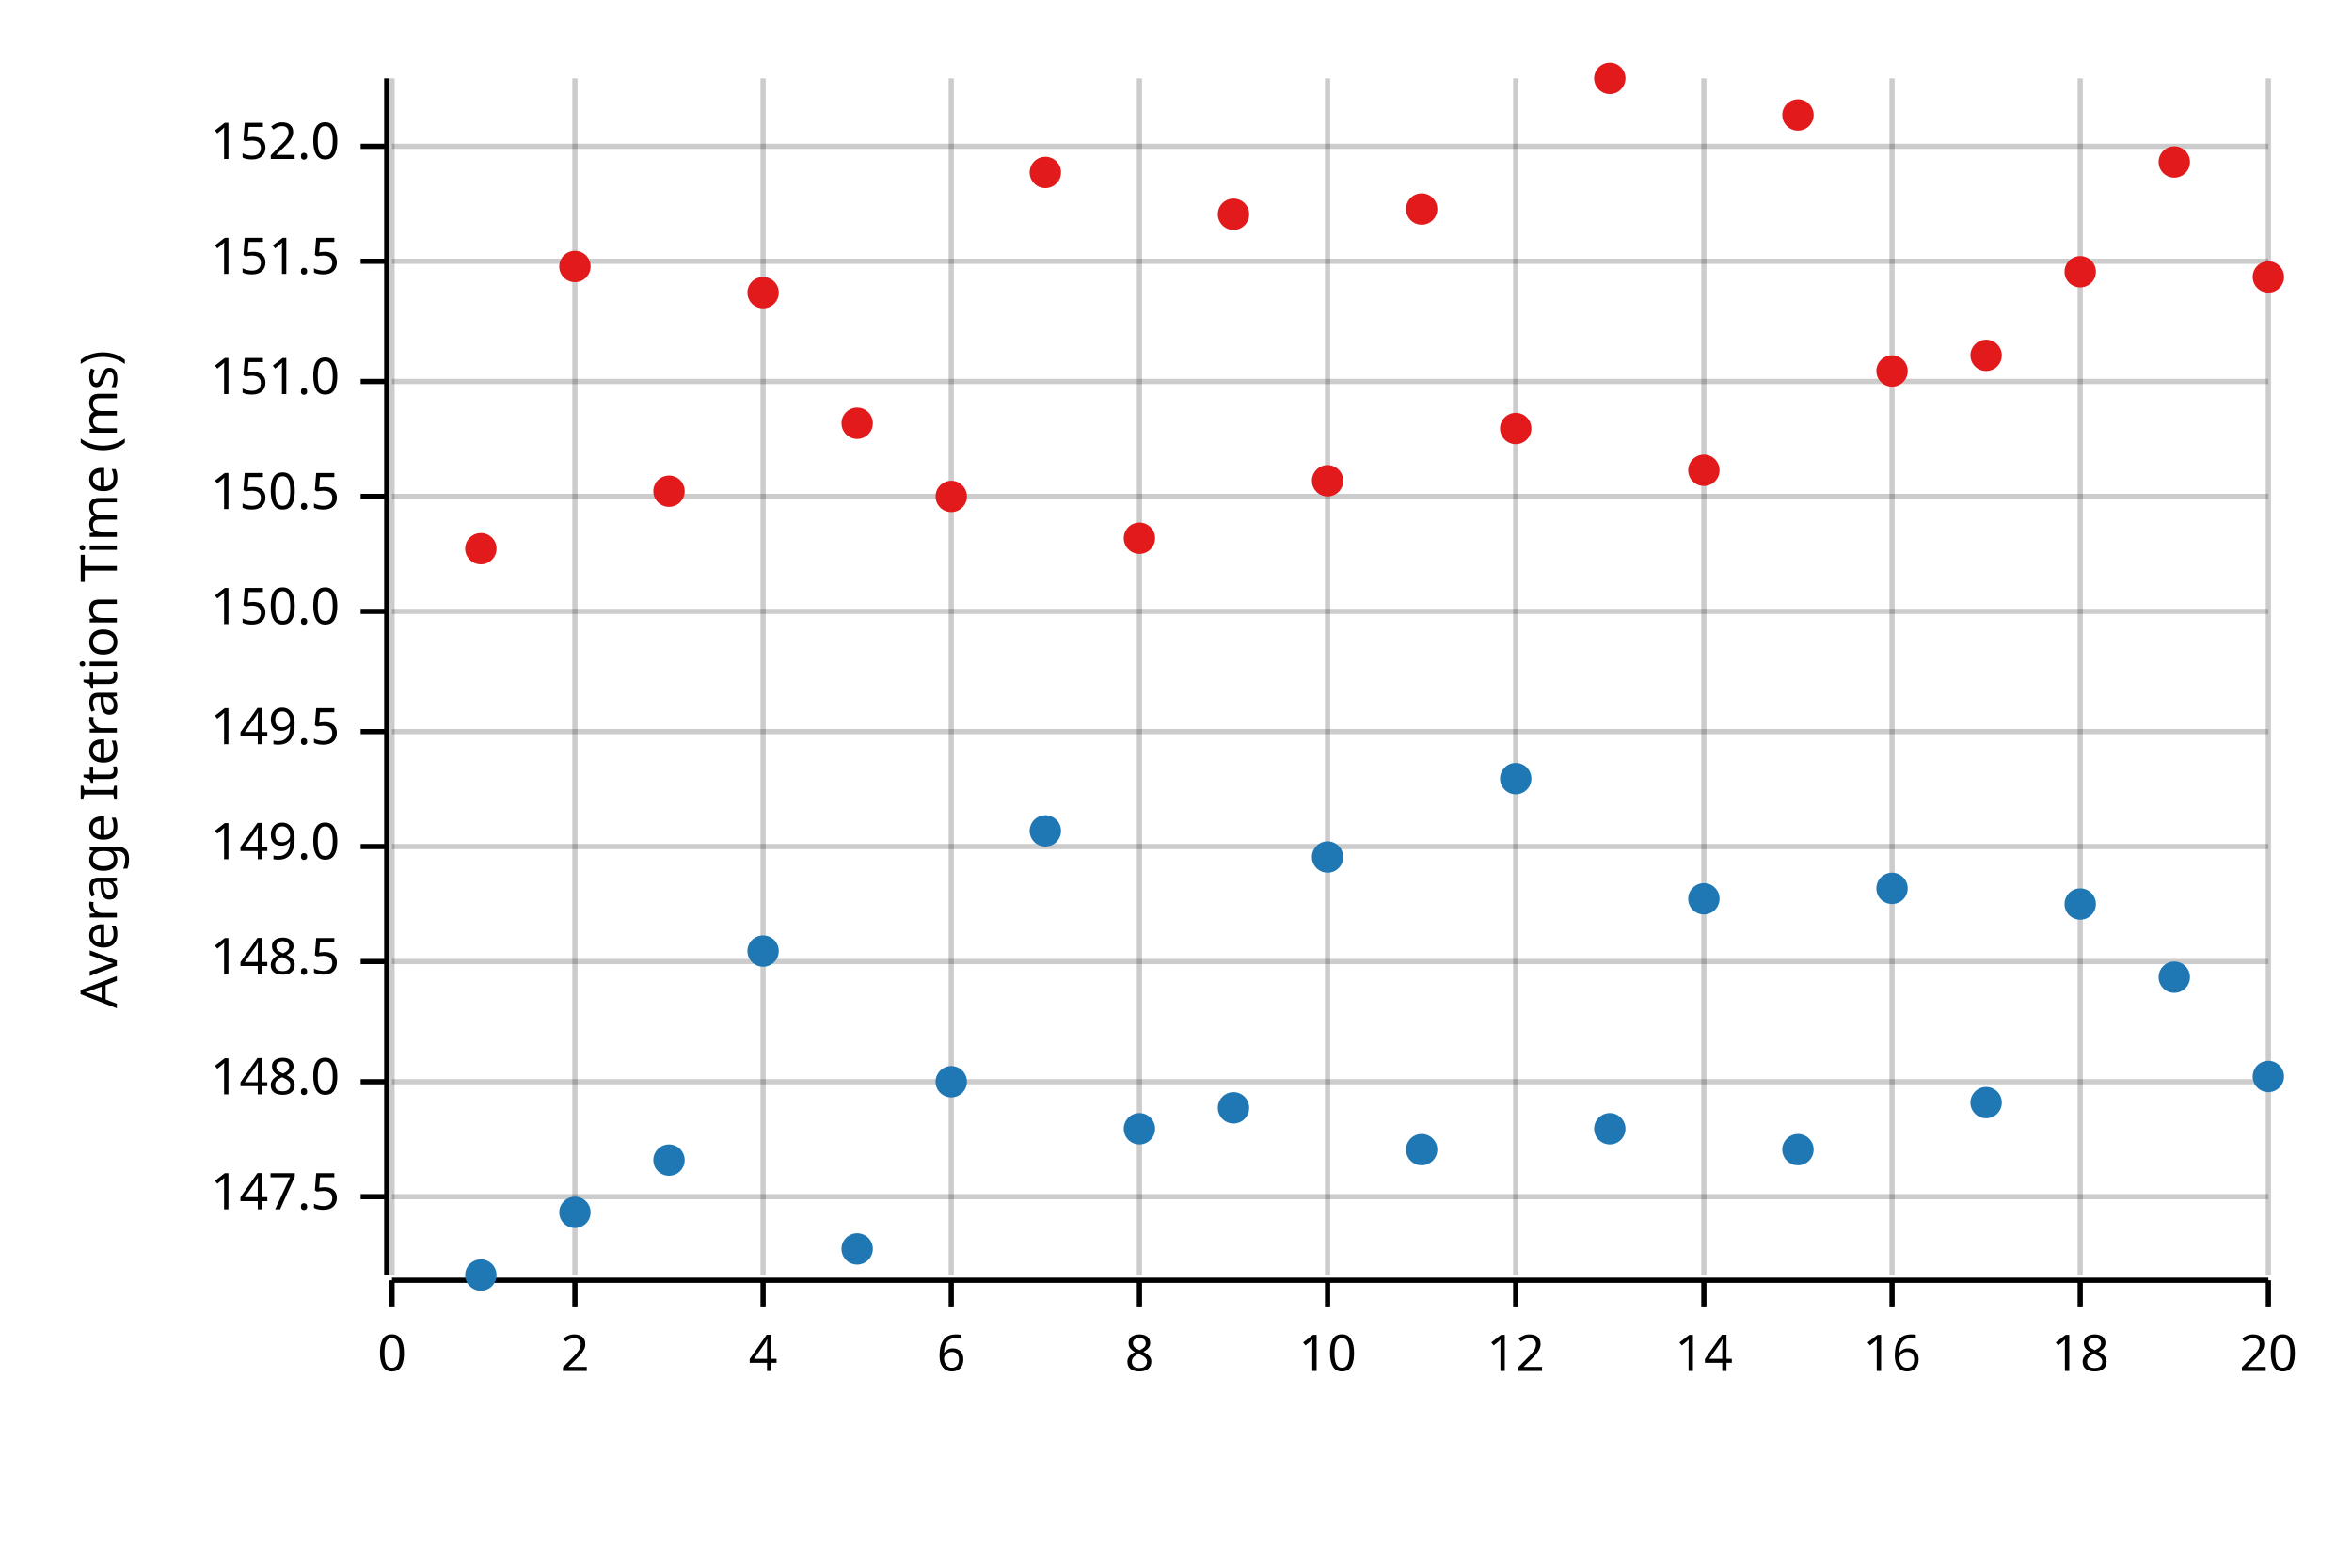
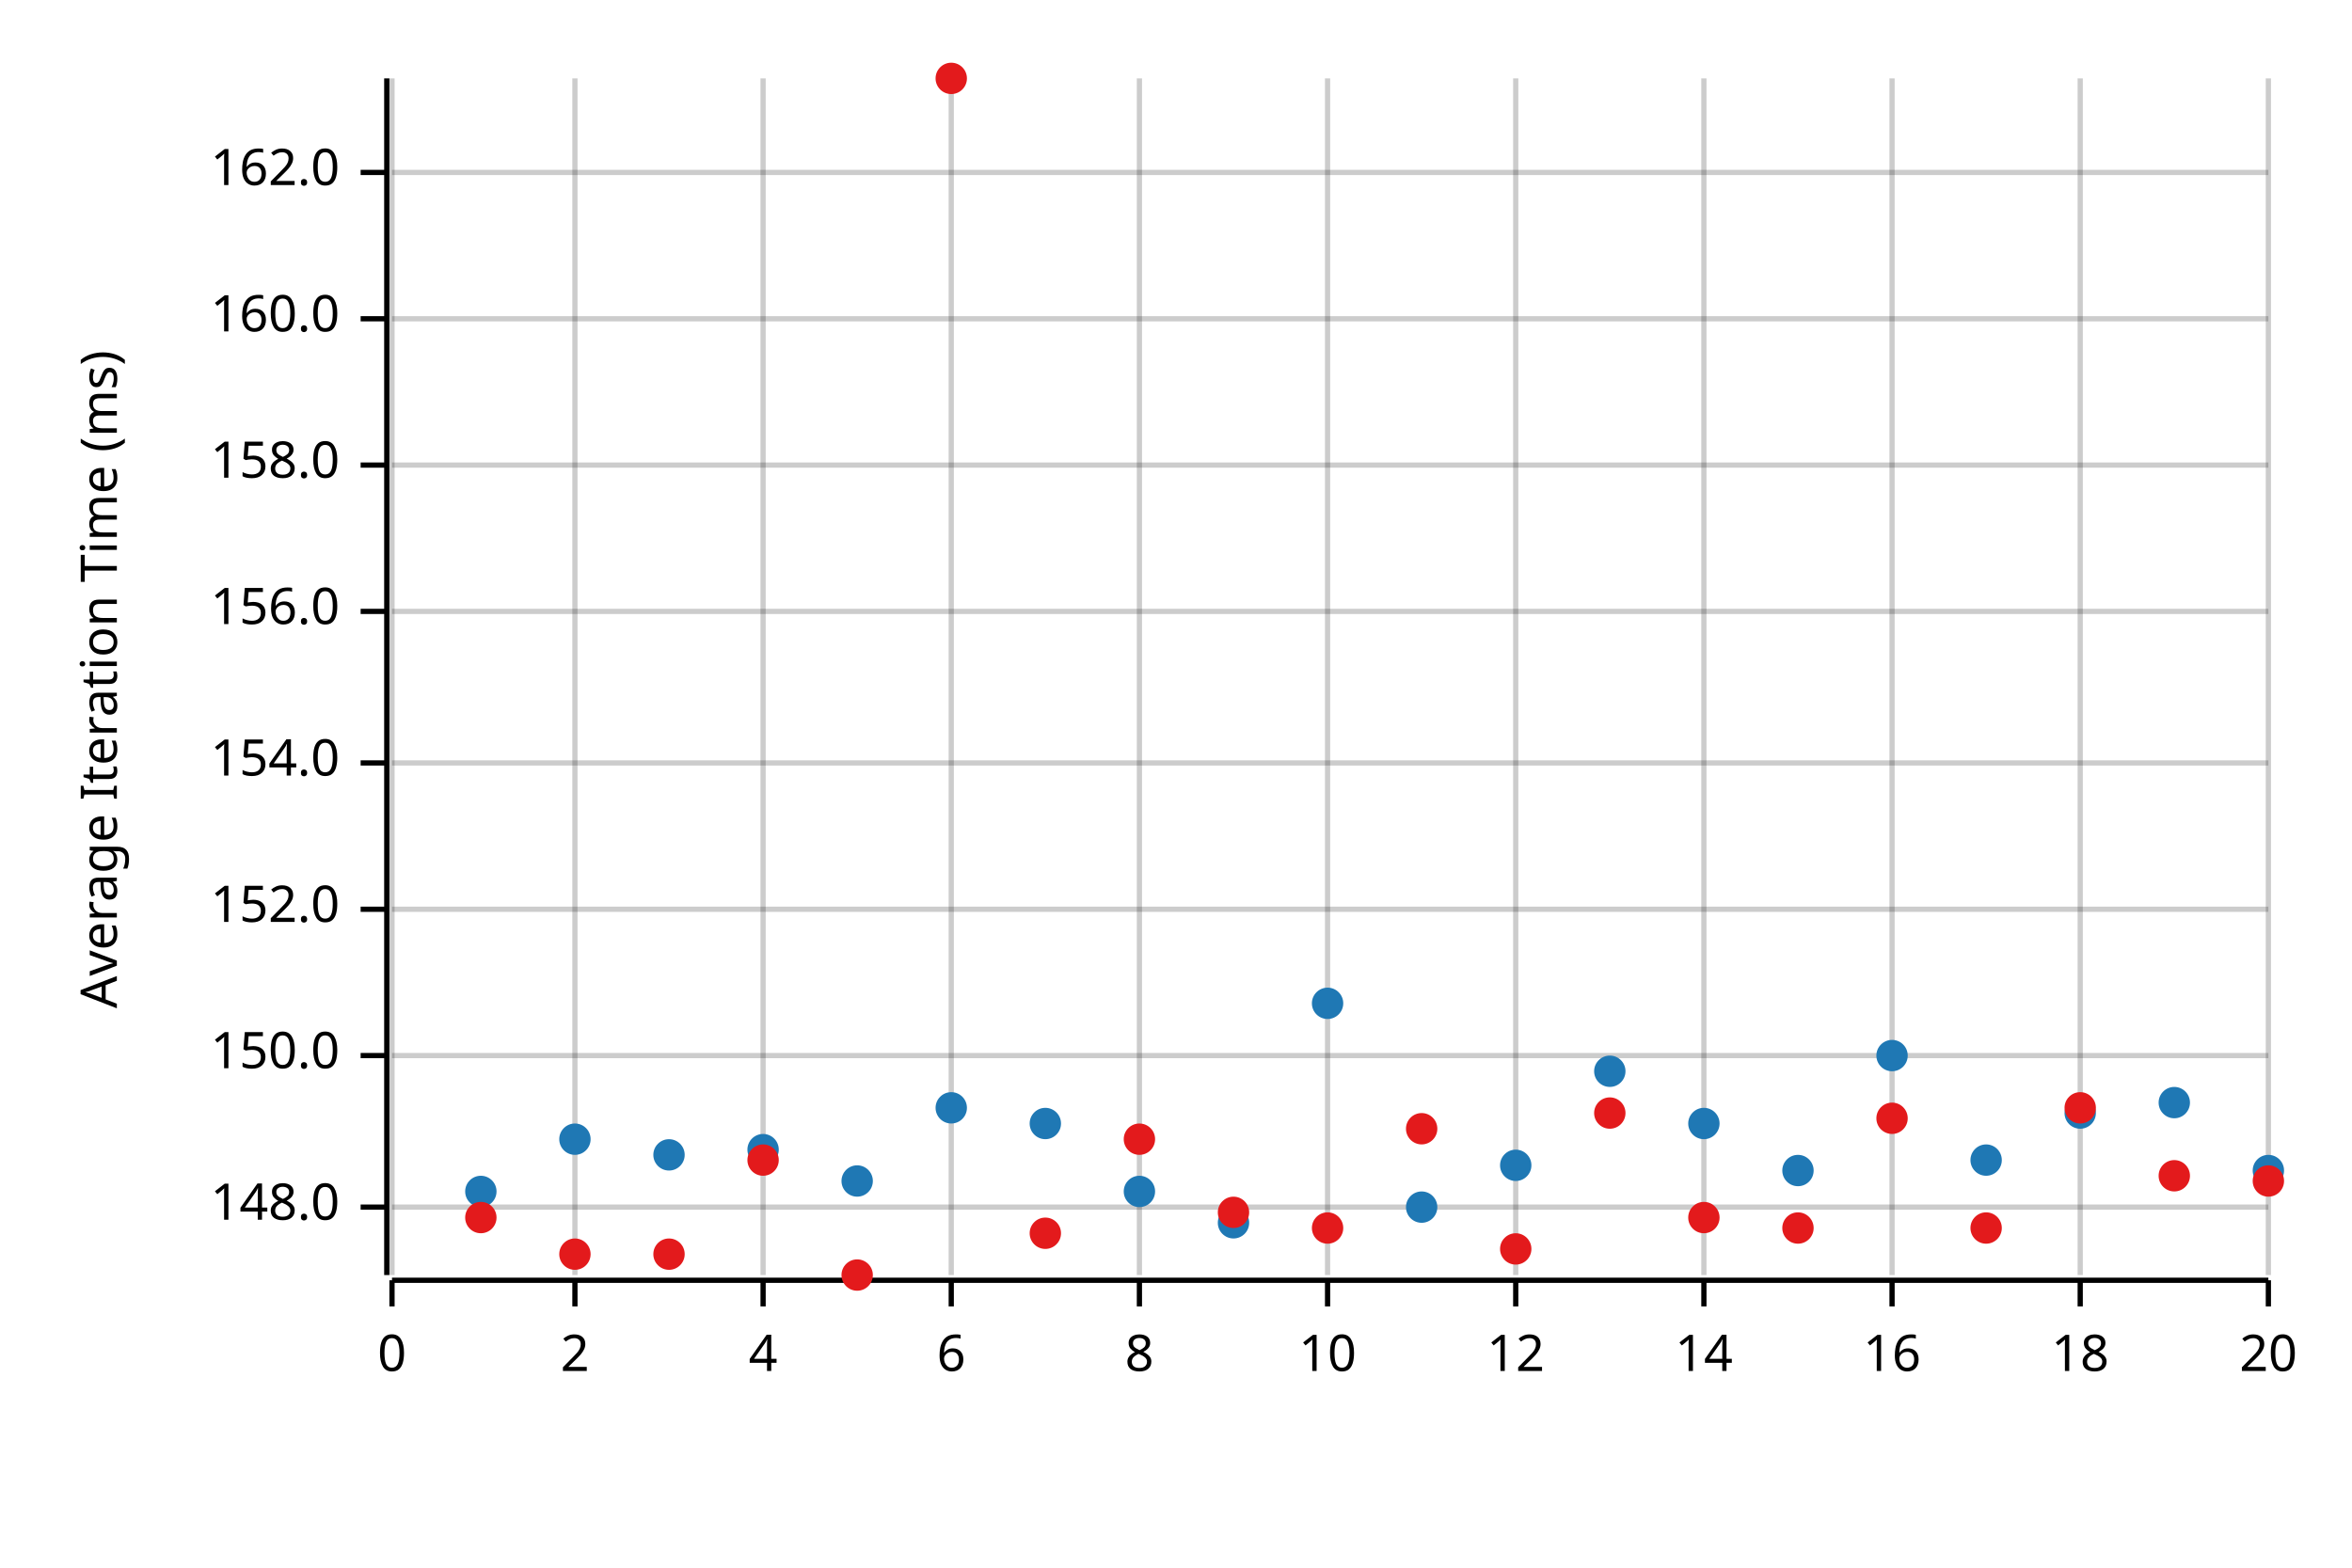
<svg xmlns="http://www.w3.org/2000/svg" width="450" height="300" viewBox="0 0 450 300">
  <text x="15" y="130" dy="0.76em" text-anchor="middle" font-family="sans-serif" font-size="9.677" opacity="1" fill="#000000" transform="rotate(270, 15, 130)">
Average Iteration Time (ms)
</text>
  <line opacity="0.2" stroke="#000000" stroke-width="1" x1="75" y1="244" x2="75" y2="15" />
  <line opacity="0.2" stroke="#000000" stroke-width="1" x1="110" y1="244" x2="110" y2="15" />
  <line opacity="0.2" stroke="#000000" stroke-width="1" x1="146" y1="244" x2="146" y2="15" />
  <line opacity="0.2" stroke="#000000" stroke-width="1" x1="182" y1="244" x2="182" y2="15" />
  <line opacity="0.2" stroke="#000000" stroke-width="1" x1="218" y1="244" x2="218" y2="15" />
  <line opacity="0.2" stroke="#000000" stroke-width="1" x1="254" y1="244" x2="254" y2="15" />
  <line opacity="0.2" stroke="#000000" stroke-width="1" x1="290" y1="244" x2="290" y2="15" />
  <line opacity="0.2" stroke="#000000" stroke-width="1" x1="326" y1="244" x2="326" y2="15" />
  <line opacity="0.2" stroke="#000000" stroke-width="1" x1="362" y1="244" x2="362" y2="15" />
  <line opacity="0.2" stroke="#000000" stroke-width="1" x1="398" y1="244" x2="398" y2="15" />
  <line opacity="0.2" stroke="#000000" stroke-width="1" x1="434" y1="244" x2="434" y2="15" />
-   <line opacity="0.2" stroke="#000000" stroke-width="1" x1="75" y1="229" x2="434" y2="229" />
-   <line opacity="0.2" stroke="#000000" stroke-width="1" x1="75" y1="207" x2="434" y2="207" />
-   <line opacity="0.2" stroke="#000000" stroke-width="1" x1="75" y1="184" x2="434" y2="184" />
-   <line opacity="0.2" stroke="#000000" stroke-width="1" x1="75" y1="162" x2="434" y2="162" />
-   <line opacity="0.2" stroke="#000000" stroke-width="1" x1="75" y1="140" x2="434" y2="140" />
+   <line opacity="0.2" stroke="#000000" stroke-width="1" x1="75" y1="231" x2="434" y2="231" />
+   <line opacity="0.2" stroke="#000000" stroke-width="1" x1="75" y1="202" x2="434" y2="202" />
+   <line opacity="0.2" stroke="#000000" stroke-width="1" x1="75" y1="174" x2="434" y2="174" />
+   <line opacity="0.2" stroke="#000000" stroke-width="1" x1="75" y1="146" x2="434" y2="146" />
  <line opacity="0.2" stroke="#000000" stroke-width="1" x1="75" y1="117" x2="434" y2="117" />
-   <line opacity="0.2" stroke="#000000" stroke-width="1" x1="75" y1="95" x2="434" y2="95" />
-   <line opacity="0.2" stroke="#000000" stroke-width="1" x1="75" y1="73" x2="434" y2="73" />
-   <line opacity="0.2" stroke="#000000" stroke-width="1" x1="75" y1="50" x2="434" y2="50" />
-   <line opacity="0.2" stroke="#000000" stroke-width="1" x1="75" y1="28" x2="434" y2="28" />
+   <line opacity="0.2" stroke="#000000" stroke-width="1" x1="75" y1="89" x2="434" y2="89" />
+   <line opacity="0.2" stroke="#000000" stroke-width="1" x1="75" y1="61" x2="434" y2="61" />
+   <line opacity="0.2" stroke="#000000" stroke-width="1" x1="75" y1="33" x2="434" y2="33" />
  <polyline fill="none" opacity="1" stroke="#000000" stroke-width="1" points="74,15 74,244 " />
-   <text x="65" y="229" dy="0.5ex" text-anchor="end" font-family="sans-serif" font-size="9.677" opacity="1" fill="#000000">
- 147.5
- </text>
-   <polyline fill="none" opacity="1" stroke="#000000" stroke-width="1" points="69,229 74,229 " />
-   <text x="65" y="207" dy="0.5ex" text-anchor="end" font-family="sans-serif" font-size="9.677" opacity="1" fill="#000000">
+   <text x="65" y="231" dy="0.5ex" text-anchor="end" font-family="sans-serif" font-size="9.677" opacity="1" fill="#000000">
148.0
</text>
-   <polyline fill="none" opacity="1" stroke="#000000" stroke-width="1" points="69,207 74,207 " />
-   <text x="65" y="184" dy="0.5ex" text-anchor="end" font-family="sans-serif" font-size="9.677" opacity="1" fill="#000000">
- 148.5
- </text>
-   <polyline fill="none" opacity="1" stroke="#000000" stroke-width="1" points="69,184 74,184 " />
-   <text x="65" y="162" dy="0.5ex" text-anchor="end" font-family="sans-serif" font-size="9.677" opacity="1" fill="#000000">
- 149.0
- </text>
-   <polyline fill="none" opacity="1" stroke="#000000" stroke-width="1" points="69,162 74,162 " />
-   <text x="65" y="140" dy="0.5ex" text-anchor="end" font-family="sans-serif" font-size="9.677" opacity="1" fill="#000000">
- 149.5
- </text>
-   <polyline fill="none" opacity="1" stroke="#000000" stroke-width="1" points="69,140 74,140 " />
-   <text x="65" y="117" dy="0.5ex" text-anchor="end" font-family="sans-serif" font-size="9.677" opacity="1" fill="#000000">
+   <polyline fill="none" opacity="1" stroke="#000000" stroke-width="1" points="69,231 74,231 " />
+   <text x="65" y="202" dy="0.5ex" text-anchor="end" font-family="sans-serif" font-size="9.677" opacity="1" fill="#000000">
150.0
</text>
-   <polyline fill="none" opacity="1" stroke="#000000" stroke-width="1" points="69,117 74,117 " />
-   <text x="65" y="95" dy="0.5ex" text-anchor="end" font-family="sans-serif" font-size="9.677" opacity="1" fill="#000000">
- 150.5
- </text>
-   <polyline fill="none" opacity="1" stroke="#000000" stroke-width="1" points="69,95 74,95 " />
-   <text x="65" y="73" dy="0.5ex" text-anchor="end" font-family="sans-serif" font-size="9.677" opacity="1" fill="#000000">
- 151.0
- </text>
-   <polyline fill="none" opacity="1" stroke="#000000" stroke-width="1" points="69,73 74,73 " />
-   <text x="65" y="50" dy="0.5ex" text-anchor="end" font-family="sans-serif" font-size="9.677" opacity="1" fill="#000000">
- 151.5
- </text>
-   <polyline fill="none" opacity="1" stroke="#000000" stroke-width="1" points="69,50 74,50 " />
-   <text x="65" y="28" dy="0.5ex" text-anchor="end" font-family="sans-serif" font-size="9.677" opacity="1" fill="#000000">
+   <polyline fill="none" opacity="1" stroke="#000000" stroke-width="1" points="69,202 74,202 " />
+   <text x="65" y="174" dy="0.5ex" text-anchor="end" font-family="sans-serif" font-size="9.677" opacity="1" fill="#000000">
152.0
</text>
-   <polyline fill="none" opacity="1" stroke="#000000" stroke-width="1" points="69,28 74,28 " />
+   <polyline fill="none" opacity="1" stroke="#000000" stroke-width="1" points="69,174 74,174 " />
+   <text x="65" y="146" dy="0.5ex" text-anchor="end" font-family="sans-serif" font-size="9.677" opacity="1" fill="#000000">
+ 154.0
+ </text>
+   <polyline fill="none" opacity="1" stroke="#000000" stroke-width="1" points="69,146 74,146 " />
+   <text x="65" y="117" dy="0.5ex" text-anchor="end" font-family="sans-serif" font-size="9.677" opacity="1" fill="#000000">
+ 156.0
+ </text>
+   <polyline fill="none" opacity="1" stroke="#000000" stroke-width="1" points="69,117 74,117 " />
+   <text x="65" y="89" dy="0.5ex" text-anchor="end" font-family="sans-serif" font-size="9.677" opacity="1" fill="#000000">
+ 158.0
+ </text>
+   <polyline fill="none" opacity="1" stroke="#000000" stroke-width="1" points="69,89 74,89 " />
+   <text x="65" y="61" dy="0.5ex" text-anchor="end" font-family="sans-serif" font-size="9.677" opacity="1" fill="#000000">
+ 160.0
+ </text>
+   <polyline fill="none" opacity="1" stroke="#000000" stroke-width="1" points="69,61 74,61 " />
+   <text x="65" y="33" dy="0.5ex" text-anchor="end" font-family="sans-serif" font-size="9.677" opacity="1" fill="#000000">
+ 162.0
+ </text>
+   <polyline fill="none" opacity="1" stroke="#000000" stroke-width="1" points="69,33 74,33 " />
  <polyline fill="none" opacity="1" stroke="#000000" stroke-width="1" points="75,245 434,245 " />
  <text x="75" y="255" dy="0.76em" text-anchor="middle" font-family="sans-serif" font-size="9.677" opacity="1" fill="#000000">
0
</text>
  <polyline fill="none" opacity="1" stroke="#000000" stroke-width="1" points="75,245 75,250 " />
  <text x="110" y="255" dy="0.76em" text-anchor="middle" font-family="sans-serif" font-size="9.677" opacity="1" fill="#000000">
2
</text>
  <polyline fill="none" opacity="1" stroke="#000000" stroke-width="1" points="110,245 110,250 " />
  <text x="146" y="255" dy="0.76em" text-anchor="middle" font-family="sans-serif" font-size="9.677" opacity="1" fill="#000000">
4
</text>
  <polyline fill="none" opacity="1" stroke="#000000" stroke-width="1" points="146,245 146,250 " />
  <text x="182" y="255" dy="0.76em" text-anchor="middle" font-family="sans-serif" font-size="9.677" opacity="1" fill="#000000">
6
</text>
  <polyline fill="none" opacity="1" stroke="#000000" stroke-width="1" points="182,245 182,250 " />
  <text x="218" y="255" dy="0.76em" text-anchor="middle" font-family="sans-serif" font-size="9.677" opacity="1" fill="#000000">
8
</text>
  <polyline fill="none" opacity="1" stroke="#000000" stroke-width="1" points="218,245 218,250 " />
  <text x="254" y="255" dy="0.76em" text-anchor="middle" font-family="sans-serif" font-size="9.677" opacity="1" fill="#000000">
10
</text>
  <polyline fill="none" opacity="1" stroke="#000000" stroke-width="1" points="254,245 254,250 " />
  <text x="290" y="255" dy="0.76em" text-anchor="middle" font-family="sans-serif" font-size="9.677" opacity="1" fill="#000000">
12
</text>
  <polyline fill="none" opacity="1" stroke="#000000" stroke-width="1" points="290,245 290,250 " />
  <text x="326" y="255" dy="0.76em" text-anchor="middle" font-family="sans-serif" font-size="9.677" opacity="1" fill="#000000">
14
</text>
  <polyline fill="none" opacity="1" stroke="#000000" stroke-width="1" points="326,245 326,250 " />
  <text x="362" y="255" dy="0.76em" text-anchor="middle" font-family="sans-serif" font-size="9.677" opacity="1" fill="#000000">
16
</text>
  <polyline fill="none" opacity="1" stroke="#000000" stroke-width="1" points="362,245 362,250 " />
  <text x="398" y="255" dy="0.76em" text-anchor="middle" font-family="sans-serif" font-size="9.677" opacity="1" fill="#000000">
18
</text>
  <polyline fill="none" opacity="1" stroke="#000000" stroke-width="1" points="398,245 398,250 " />
  <text x="434" y="255" dy="0.76em" text-anchor="middle" font-family="sans-serif" font-size="9.677" opacity="1" fill="#000000">
20
</text>
  <polyline fill="none" opacity="1" stroke="#000000" stroke-width="1" points="434,245 434,250 " />
-   <circle cx="92" cy="244" r="3" opacity="1" fill="#1F78B4" stroke="none" stroke-width="1" />
-   <circle cx="110" cy="232" r="3" opacity="1" fill="#1F78B4" stroke="none" stroke-width="1" />
-   <circle cx="128" cy="222" r="3" opacity="1" fill="#1F78B4" stroke="none" stroke-width="1" />
-   <circle cx="146" cy="182" r="3" opacity="1" fill="#1F78B4" stroke="none" stroke-width="1" />
-   <circle cx="164" cy="239" r="3" opacity="1" fill="#1F78B4" stroke="none" stroke-width="1" />
-   <circle cx="182" cy="207" r="3" opacity="1" fill="#1F78B4" stroke="none" stroke-width="1" />
-   <circle cx="200" cy="159" r="3" opacity="1" fill="#1F78B4" stroke="none" stroke-width="1" />
-   <circle cx="218" cy="216" r="3" opacity="1" fill="#1F78B4" stroke="none" stroke-width="1" />
-   <circle cx="236" cy="212" r="3" opacity="1" fill="#1F78B4" stroke="none" stroke-width="1" />
-   <circle cx="254" cy="164" r="3" opacity="1" fill="#1F78B4" stroke="none" stroke-width="1" />
-   <circle cx="272" cy="220" r="3" opacity="1" fill="#1F78B4" stroke="none" stroke-width="1" />
-   <circle cx="290" cy="149" r="3" opacity="1" fill="#1F78B4" stroke="none" stroke-width="1" />
-   <circle cx="308" cy="216" r="3" opacity="1" fill="#1F78B4" stroke="none" stroke-width="1" />
-   <circle cx="326" cy="172" r="3" opacity="1" fill="#1F78B4" stroke="none" stroke-width="1" />
-   <circle cx="344" cy="220" r="3" opacity="1" fill="#1F78B4" stroke="none" stroke-width="1" />
-   <circle cx="362" cy="170" r="3" opacity="1" fill="#1F78B4" stroke="none" stroke-width="1" />
-   <circle cx="380" cy="211" r="3" opacity="1" fill="#1F78B4" stroke="none" stroke-width="1" />
-   <circle cx="398" cy="173" r="3" opacity="1" fill="#1F78B4" stroke="none" stroke-width="1" />
-   <circle cx="416" cy="187" r="3" opacity="1" fill="#1F78B4" stroke="none" stroke-width="1" />
-   <circle cx="434" cy="206" r="3" opacity="1" fill="#1F78B4" stroke="none" stroke-width="1" />
-   <circle cx="92" cy="105" r="3" opacity="1" fill="#E31A1C" stroke="none" stroke-width="1" />
-   <circle cx="110" cy="51" r="3" opacity="1" fill="#E31A1C" stroke="none" stroke-width="1" />
-   <circle cx="128" cy="94" r="3" opacity="1" fill="#E31A1C" stroke="none" stroke-width="1" />
-   <circle cx="146" cy="56" r="3" opacity="1" fill="#E31A1C" stroke="none" stroke-width="1" />
-   <circle cx="164" cy="81" r="3" opacity="1" fill="#E31A1C" stroke="none" stroke-width="1" />
-   <circle cx="182" cy="95" r="3" opacity="1" fill="#E31A1C" stroke="none" stroke-width="1" />
-   <circle cx="200" cy="33" r="3" opacity="1" fill="#E31A1C" stroke="none" stroke-width="1" />
-   <circle cx="218" cy="103" r="3" opacity="1" fill="#E31A1C" stroke="none" stroke-width="1" />
-   <circle cx="236" cy="41" r="3" opacity="1" fill="#E31A1C" stroke="none" stroke-width="1" />
-   <circle cx="254" cy="92" r="3" opacity="1" fill="#E31A1C" stroke="none" stroke-width="1" />
-   <circle cx="272" cy="40" r="3" opacity="1" fill="#E31A1C" stroke="none" stroke-width="1" />
-   <circle cx="290" cy="82" r="3" opacity="1" fill="#E31A1C" stroke="none" stroke-width="1" />
-   <circle cx="308" cy="15" r="3" opacity="1" fill="#E31A1C" stroke="none" stroke-width="1" />
-   <circle cx="326" cy="90" r="3" opacity="1" fill="#E31A1C" stroke="none" stroke-width="1" />
-   <circle cx="344" cy="22" r="3" opacity="1" fill="#E31A1C" stroke="none" stroke-width="1" />
-   <circle cx="362" cy="71" r="3" opacity="1" fill="#E31A1C" stroke="none" stroke-width="1" />
-   <circle cx="380" cy="68" r="3" opacity="1" fill="#E31A1C" stroke="none" stroke-width="1" />
-   <circle cx="398" cy="52" r="3" opacity="1" fill="#E31A1C" stroke="none" stroke-width="1" />
-   <circle cx="416" cy="31" r="3" opacity="1" fill="#E31A1C" stroke="none" stroke-width="1" />
-   <circle cx="434" cy="53" r="3" opacity="1" fill="#E31A1C" stroke="none" stroke-width="1" />
+   <circle cx="92" cy="228" r="3" opacity="1" fill="#1F78B4" stroke="none" stroke-width="1" />
+   <circle cx="110" cy="218" r="3" opacity="1" fill="#1F78B4" stroke="none" stroke-width="1" />
+   <circle cx="128" cy="221" r="3" opacity="1" fill="#1F78B4" stroke="none" stroke-width="1" />
+   <circle cx="146" cy="220" r="3" opacity="1" fill="#1F78B4" stroke="none" stroke-width="1" />
+   <circle cx="164" cy="226" r="3" opacity="1" fill="#1F78B4" stroke="none" stroke-width="1" />
+   <circle cx="182" cy="212" r="3" opacity="1" fill="#1F78B4" stroke="none" stroke-width="1" />
+   <circle cx="200" cy="215" r="3" opacity="1" fill="#1F78B4" stroke="none" stroke-width="1" />
+   <circle cx="218" cy="228" r="3" opacity="1" fill="#1F78B4" stroke="none" stroke-width="1" />
+   <circle cx="236" cy="234" r="3" opacity="1" fill="#1F78B4" stroke="none" stroke-width="1" />
+   <circle cx="254" cy="192" r="3" opacity="1" fill="#1F78B4" stroke="none" stroke-width="1" />
+   <circle cx="272" cy="231" r="3" opacity="1" fill="#1F78B4" stroke="none" stroke-width="1" />
+   <circle cx="290" cy="223" r="3" opacity="1" fill="#1F78B4" stroke="none" stroke-width="1" />
+   <circle cx="308" cy="205" r="3" opacity="1" fill="#1F78B4" stroke="none" stroke-width="1" />
+   <circle cx="326" cy="215" r="3" opacity="1" fill="#1F78B4" stroke="none" stroke-width="1" />
+   <circle cx="344" cy="224" r="3" opacity="1" fill="#1F78B4" stroke="none" stroke-width="1" />
+   <circle cx="362" cy="202" r="3" opacity="1" fill="#1F78B4" stroke="none" stroke-width="1" />
+   <circle cx="380" cy="222" r="3" opacity="1" fill="#1F78B4" stroke="none" stroke-width="1" />
+   <circle cx="398" cy="213" r="3" opacity="1" fill="#1F78B4" stroke="none" stroke-width="1" />
+   <circle cx="416" cy="211" r="3" opacity="1" fill="#1F78B4" stroke="none" stroke-width="1" />
+   <circle cx="434" cy="224" r="3" opacity="1" fill="#1F78B4" stroke="none" stroke-width="1" />
+   <circle cx="92" cy="233" r="3" opacity="1" fill="#E31A1C" stroke="none" stroke-width="1" />
+   <circle cx="110" cy="240" r="3" opacity="1" fill="#E31A1C" stroke="none" stroke-width="1" />
+   <circle cx="128" cy="240" r="3" opacity="1" fill="#E31A1C" stroke="none" stroke-width="1" />
+   <circle cx="146" cy="222" r="3" opacity="1" fill="#E31A1C" stroke="none" stroke-width="1" />
+   <circle cx="164" cy="244" r="3" opacity="1" fill="#E31A1C" stroke="none" stroke-width="1" />
+   <circle cx="182" cy="15" r="3" opacity="1" fill="#E31A1C" stroke="none" stroke-width="1" />
+   <circle cx="200" cy="236" r="3" opacity="1" fill="#E31A1C" stroke="none" stroke-width="1" />
+   <circle cx="218" cy="218" r="3" opacity="1" fill="#E31A1C" stroke="none" stroke-width="1" />
+   <circle cx="236" cy="232" r="3" opacity="1" fill="#E31A1C" stroke="none" stroke-width="1" />
+   <circle cx="254" cy="235" r="3" opacity="1" fill="#E31A1C" stroke="none" stroke-width="1" />
+   <circle cx="272" cy="216" r="3" opacity="1" fill="#E31A1C" stroke="none" stroke-width="1" />
+   <circle cx="290" cy="239" r="3" opacity="1" fill="#E31A1C" stroke="none" stroke-width="1" />
+   <circle cx="308" cy="213" r="3" opacity="1" fill="#E31A1C" stroke="none" stroke-width="1" />
+   <circle cx="326" cy="233" r="3" opacity="1" fill="#E31A1C" stroke="none" stroke-width="1" />
+   <circle cx="344" cy="235" r="3" opacity="1" fill="#E31A1C" stroke="none" stroke-width="1" />
+   <circle cx="362" cy="214" r="3" opacity="1" fill="#E31A1C" stroke="none" stroke-width="1" />
+   <circle cx="380" cy="235" r="3" opacity="1" fill="#E31A1C" stroke="none" stroke-width="1" />
+   <circle cx="398" cy="212" r="3" opacity="1" fill="#E31A1C" stroke="none" stroke-width="1" />
+   <circle cx="416" cy="225" r="3" opacity="1" fill="#E31A1C" stroke="none" stroke-width="1" />
+   <circle cx="434" cy="226" r="3" opacity="1" fill="#E31A1C" stroke="none" stroke-width="1" />
</svg>
